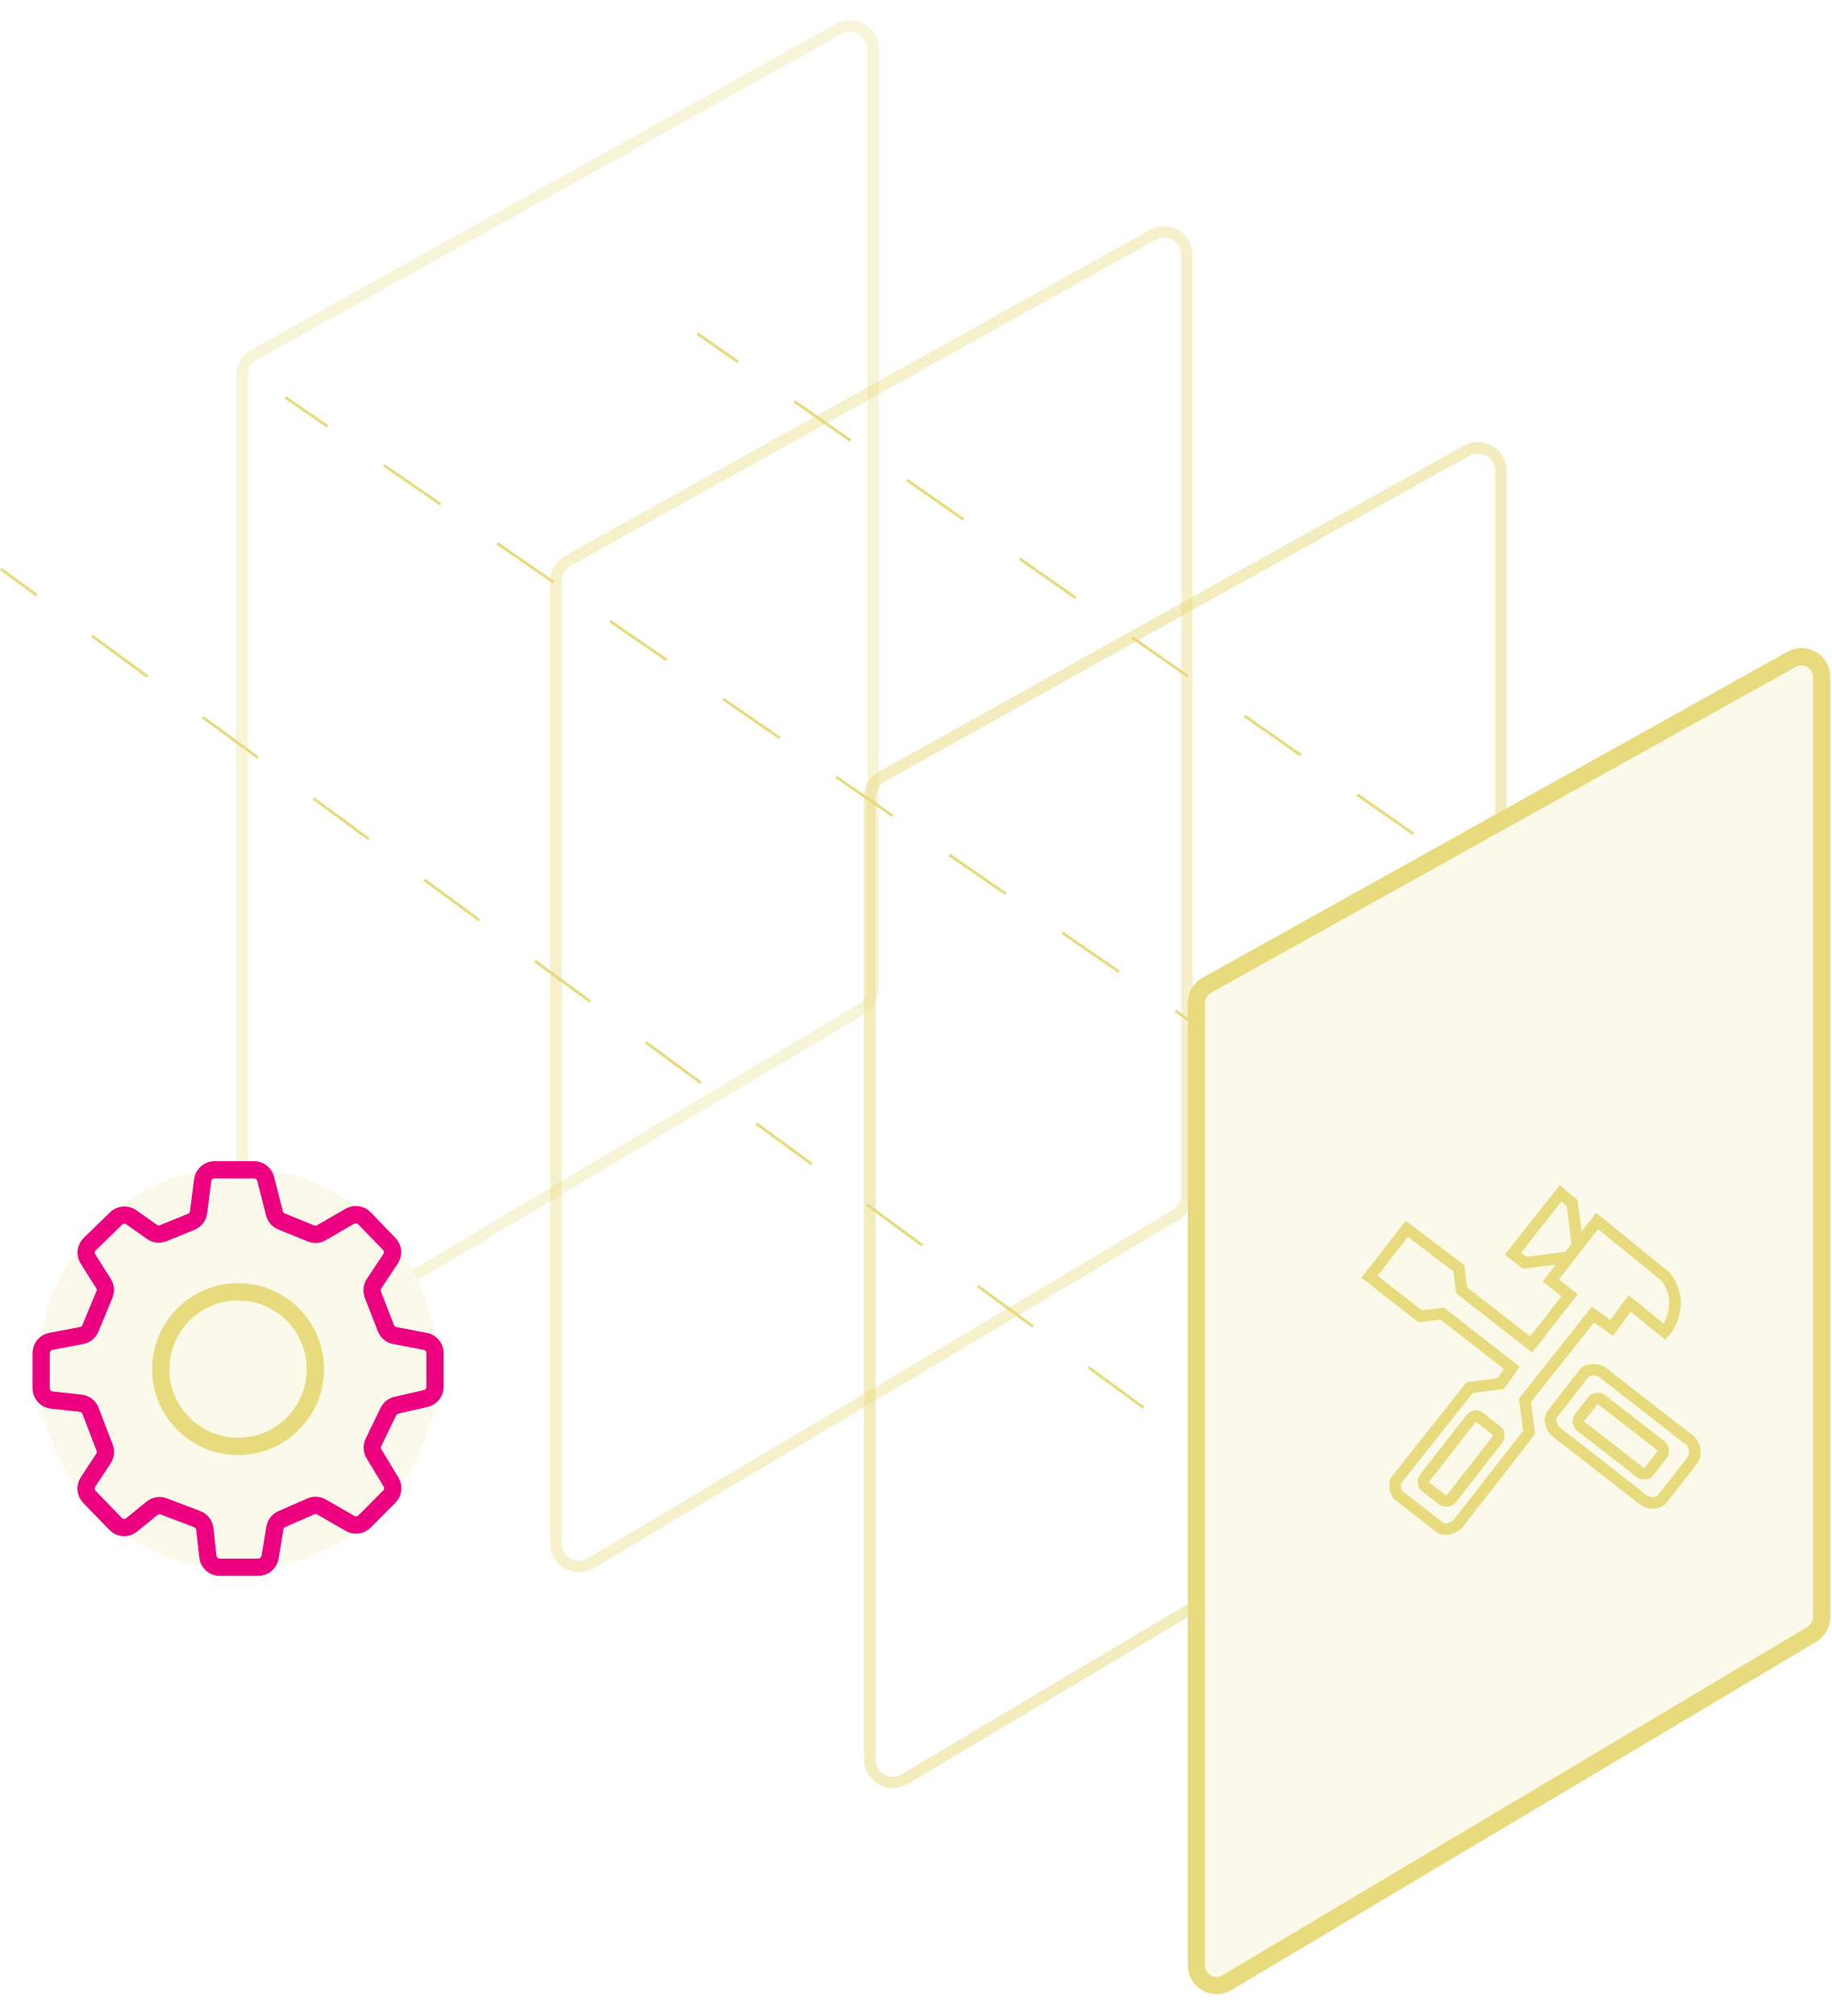
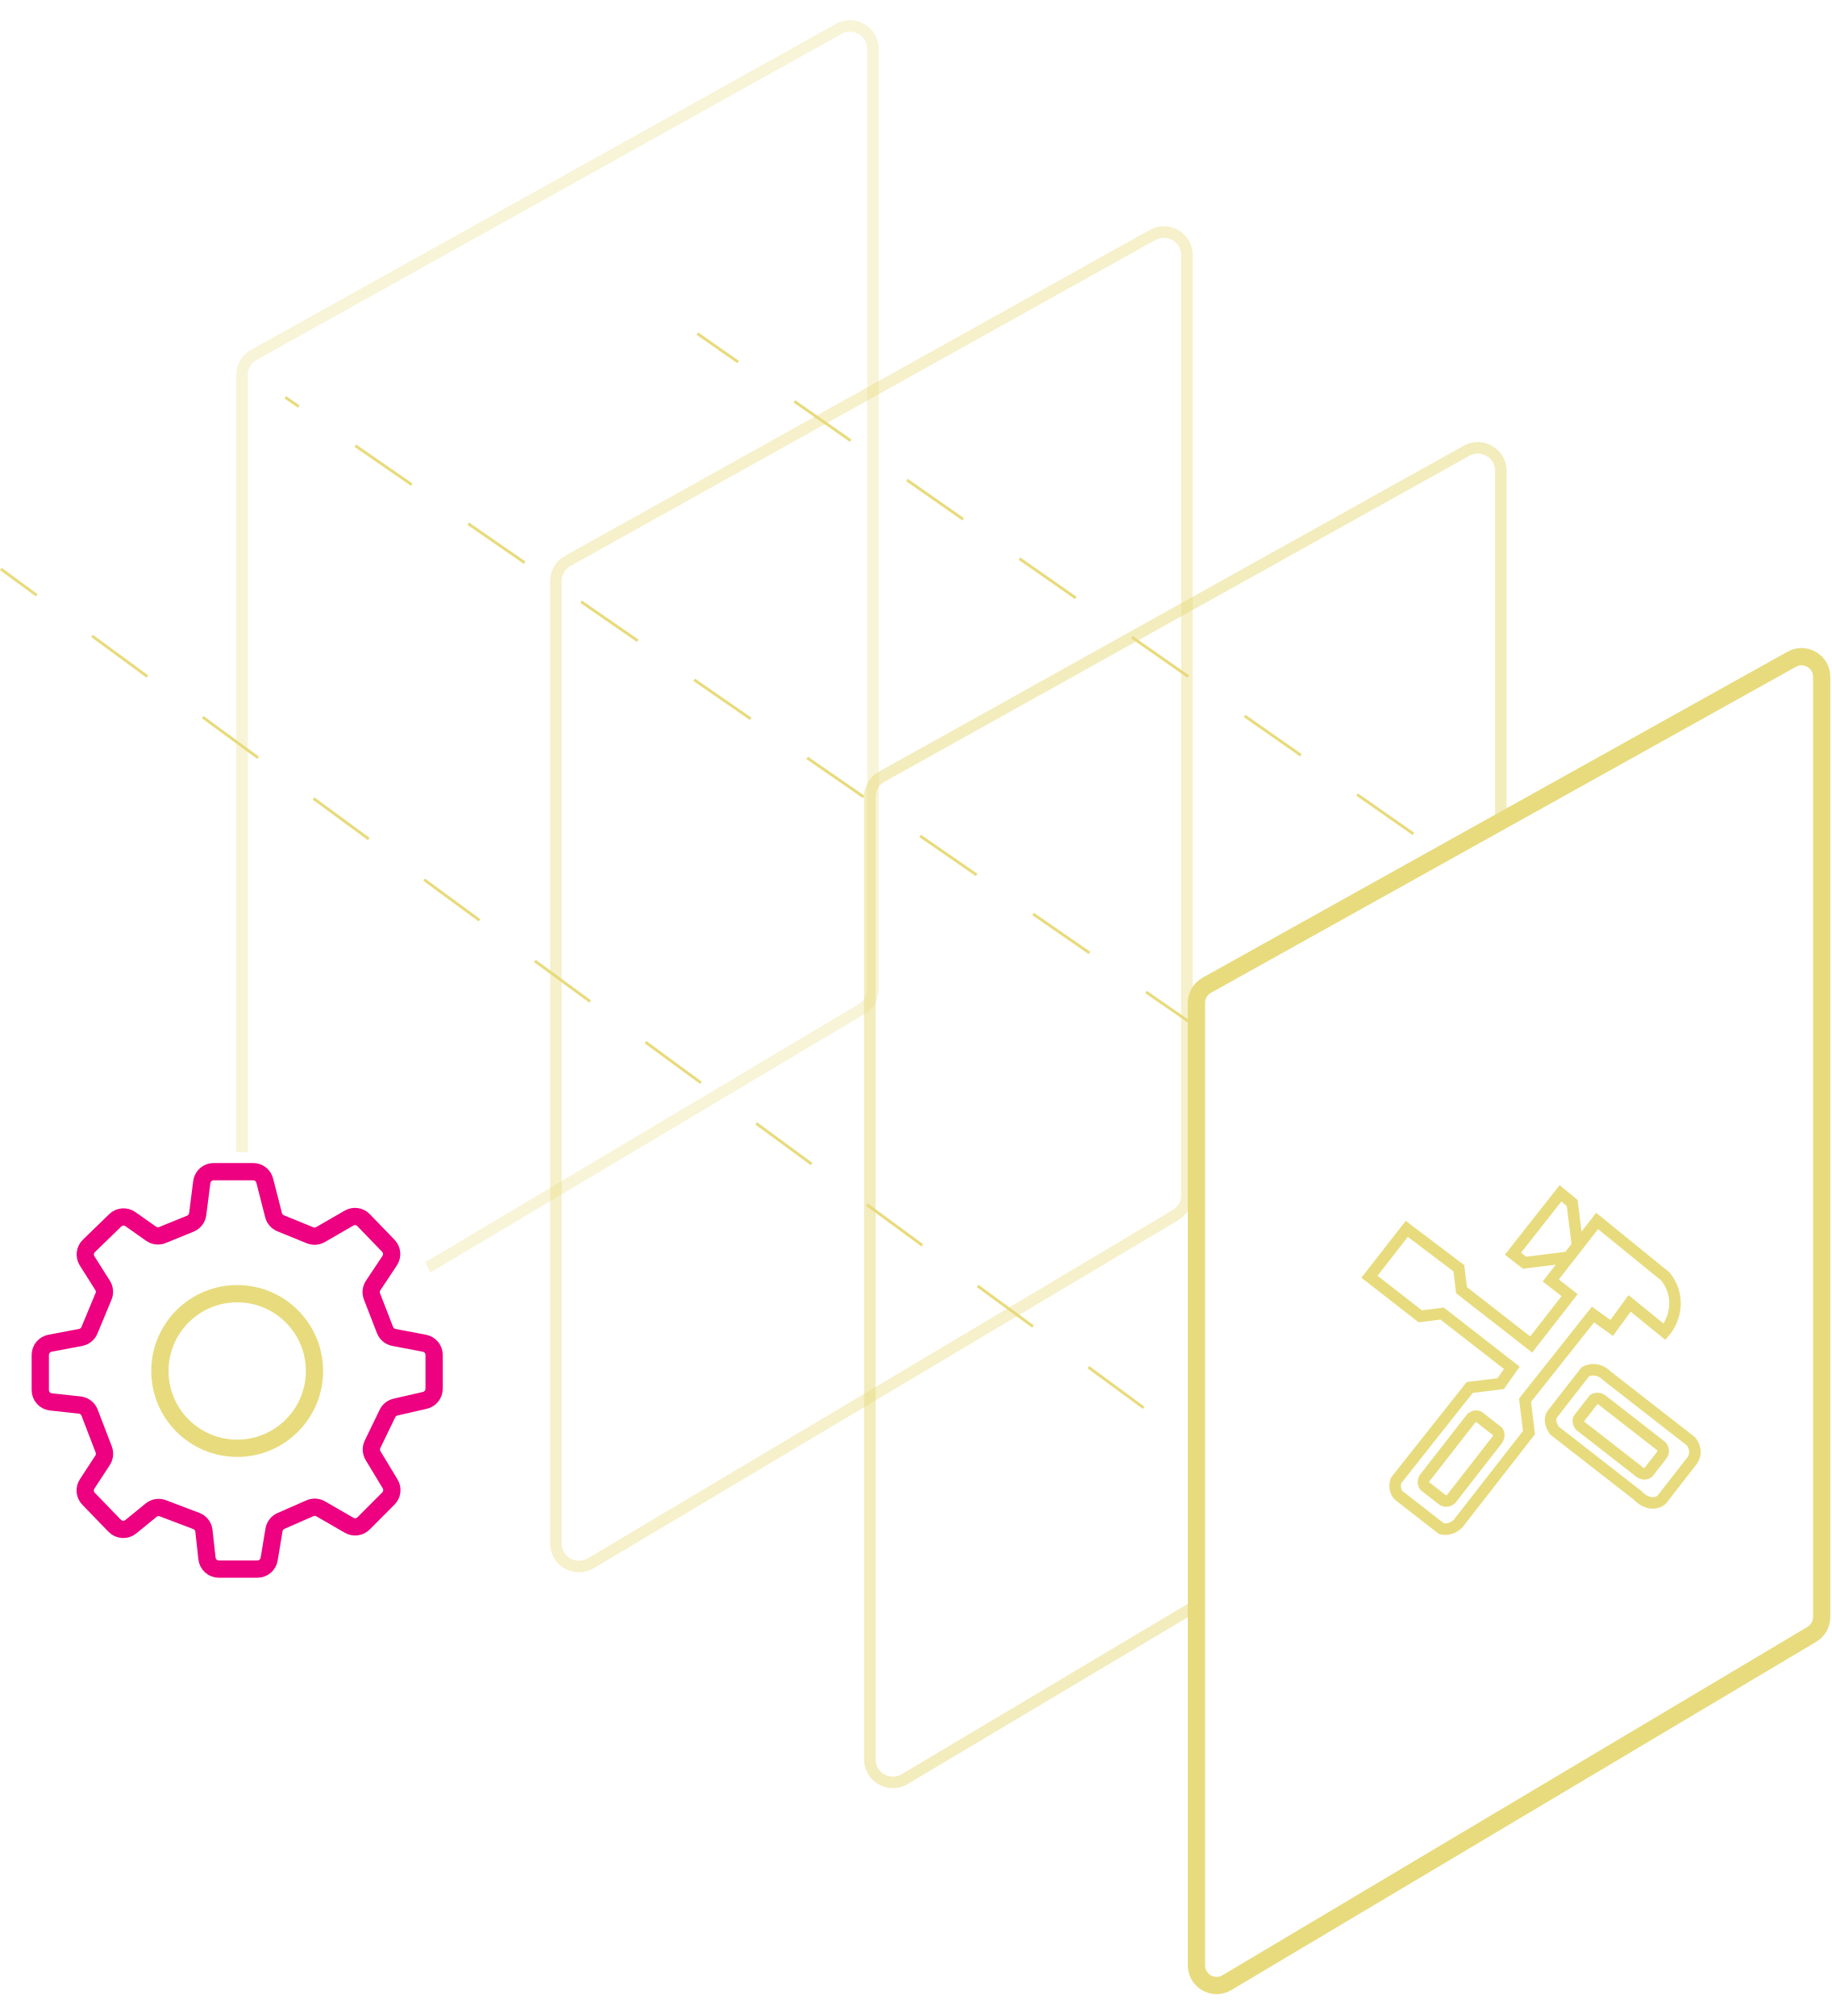
<svg xmlns="http://www.w3.org/2000/svg" width="318" height="350" viewBox="0 0 318 350" fill="none">
-   <path d="M245.403 144.768L121.072 57.906" stroke="#E8DB7D" stroke-width="0.5" stroke-dasharray="11.92 11.92" />
-   <path d="M213.896 182.237L49.54 68.977" stroke="#E8DB7D" stroke-width="0.5" stroke-dasharray="11.92 11.92" />
-   <path d="M198.566 244.406L0.148 98.785" stroke="#E8DB7D" stroke-width="0.5" stroke-dasharray="11.92 11.92" />
-   <path d="M260.584 81.744C260.584 78.692 257.303 76.764 254.637 78.25L153.08 134.844C151.813 135.55 151.026 136.887 151.026 138.338V305.436C151.026 308.539 154.407 310.46 157.073 308.872L258.631 248.403C259.842 247.682 260.584 246.376 260.584 244.967V81.744Z" stroke="#E8DB7D" stroke-opacity="0.5" stroke-width="2" />
-   <path d="M206.082 44.275C206.082 41.223 202.801 39.296 200.135 40.781L98.578 97.375C97.311 98.081 96.524 99.418 96.524 100.869V267.967C96.524 271.07 99.905 272.991 102.571 271.403L204.129 210.935C205.34 210.213 206.082 208.908 206.082 207.498V44.275Z" stroke="#E8DB7D" stroke-opacity="0.4" stroke-width="2" />
-   <path d="M151.581 8.51C151.581 5.458 148.3 3.53 145.634 5.016L44.077 61.609C42.81 62.316 42.023 63.653 42.023 65.103V232.201C42.023 235.304 45.404 237.225 48.07 235.638L149.628 175.169C150.839 174.448 151.581 173.142 151.581 171.732V8.51Z" stroke="#E8DB7D" stroke-opacity="0.3" stroke-width="2" />
-   <path d="M316.288 117.514C316.288 114.843 313.417 113.157 311.084 114.457L209.527 171.05C208.418 171.668 207.73 172.838 207.73 174.107V341.205C207.73 343.92 210.689 345.602 213.021 344.213L314.579 283.743C315.639 283.112 316.288 281.97 316.288 280.736V117.514Z" fill="#FBF9E9" stroke="#E8DB7D" stroke-width="3" />
-   <path d="M264.705 219.221L272.323 218.275L273.893 216.26L272.975 208.866L270.945 207.172L262.69 217.65L264.705 219.221Z" stroke="#E8DB7D" stroke-width="2" />
-   <path d="M275.246 238.161L269.554 245.466C268.789 246.447 269.476 247.817 269.915 248.379L284.272 259.565C286.152 261.516 287.856 260.941 288.472 260.409L293.575 253.861C294.853 252.428 294.11 250.837 293.578 250.22L278.97 238.837C277.515 237.379 275.881 237.779 275.246 238.161Z" stroke="#E8DB7D" stroke-width="2" />
-   <path d="M276.734 242.949L274.188 246.213C273.846 246.652 274.153 247.264 274.349 247.515L284.297 255.261C285.138 256.132 285.9 255.875 286.176 255.637L288.459 252.711C289.03 252.071 288.698 251.36 288.46 251.084L278.4 243.251C277.749 242.6 277.018 242.778 276.734 242.949Z" stroke="#E8DB7D" stroke-width="2" />
-   <path d="M260.062 248.552L256.797 246.005C256.359 245.663 255.747 245.97 255.496 246.167L247.75 256.114C246.879 256.955 247.136 257.717 247.373 257.993L250.3 260.276C250.94 260.848 251.651 260.515 251.927 260.278L259.76 250.217C260.411 249.567 260.232 248.836 260.062 248.552Z" stroke="#E8DB7D" stroke-width="2" />
-   <path d="M289.015 231.223L282.942 226.288L279.83 230.542L276.583 228.215L264.78 243.103L265.475 248.705L264.297 250.216L253.11 264.573C251.967 265.625 250.729 265.551 250.253 265.382L243.201 259.887C242.014 259.124 242.167 257.664 242.391 257.03L255.176 240.882L260.554 240.215L262.488 237.472L250.398 228.052L246.589 228.524L237.774 221.655L244.25 213.343L253.29 220.185L253.763 223.994L265.853 233.414L272.525 224.851L269.251 222.299L277.298 211.973L289.191 221.645C292.235 225.636 290.342 229.693 289.015 231.223Z" stroke="#E8DB7D" stroke-width="2" />
-   <rect width="69.208" height="69.83" rx="34.604" transform="matrix(-1 0 0 1 75.9395 202.676)" fill="#FBF9E9" />
-   <path d="M48.938 263.729L53.964 261.525C54.567 261.26 55.261 261.298 55.832 261.628L60.778 264.483C61.591 264.952 62.618 264.816 63.281 264.151L67.587 259.834C68.259 259.16 68.385 258.114 67.893 257.299L64.93 252.396C64.567 251.796 64.532 251.054 64.837 250.422L67.422 245.078C67.695 244.512 68.211 244.101 68.824 243.961L73.916 242.794C74.858 242.578 75.525 241.74 75.525 240.774V234.911C75.525 233.916 74.817 233.061 73.84 232.875L68.546 231.871C67.843 231.738 67.259 231.252 67.001 230.585L64.737 224.748C64.493 224.12 64.57 223.412 64.943 222.851L67.809 218.541C68.347 217.731 68.25 216.655 67.574 215.955L63.281 211.507C62.62 210.822 61.578 210.675 60.754 211.151L55.802 214.01C55.248 214.33 54.577 214.376 53.985 214.134L48.878 212.054C48.27 211.806 47.815 211.285 47.652 210.648L46.118 204.649C45.883 203.731 45.057 203.09 44.11 203.09H37.242C36.2 203.09 35.319 203.865 35.187 204.899L34.476 210.46C34.381 211.202 33.894 211.834 33.202 212.116L28.359 214.089C27.705 214.356 26.96 214.27 26.383 213.863L22.797 211.333C21.982 210.758 20.874 210.845 20.159 211.54L15.585 215.982C14.882 216.665 14.753 217.747 15.277 218.575L17.969 222.837C18.328 223.407 18.389 224.116 18.13 224.739L15.684 230.625C15.416 231.269 14.842 231.735 14.157 231.865L8.832 232.875C7.854 233.061 7.146 233.916 7.146 234.911V241.005C7.146 242.063 7.943 242.951 8.995 243.065L13.997 243.607C14.77 243.691 15.43 244.199 15.709 244.925L18.163 251.324C18.402 251.946 18.327 252.643 17.963 253.2L15.284 257.301C14.754 258.111 14.856 259.18 15.529 259.875L20.067 264.568C20.816 265.342 22.033 265.414 22.867 264.732L26.382 261.861C26.956 261.392 27.736 261.265 28.428 261.528L34.233 263.73C34.961 264.006 35.472 264.666 35.558 265.439L36.091 270.247C36.207 271.296 37.094 272.091 38.15 272.091H44.84C45.853 272.091 46.718 271.358 46.884 270.358L47.727 265.287C47.842 264.596 48.297 264.01 48.938 263.729Z" stroke="#ED0180" stroke-width="3" stroke-linecap="round" />
-   <circle cx="14.919" cy="14.919" r="13.419" transform="matrix(-1 0 0 1 56.2539 222.773)" stroke="#E8DB7D" stroke-width="3" />
+   <path d="M245.402 144.77L121.071 57.908" stroke="#E8DB7D" stroke-width="0.5" stroke-dasharray="11.92 11.92" />
+   <path d="M208.787 179L49.539 68.978" stroke="#E8DB7D" stroke-width="0.5" stroke-dasharray="11.92 11.92" />
+   <path d="M198.566 244.404L0.148 98.783" stroke="#E8DB7D" stroke-width="0.5" stroke-dasharray="11.92 11.92" />
+   <path d="M206.082 44.276C206.082 41.224 202.801 39.297 200.135 40.782L98.578 97.376C97.311 98.082 96.524 99.419 96.524 100.87V267.968C96.524 271.071 99.905 272.992 102.571 271.404L204.129 210.936C205.34 210.214 206.082 208.909 206.082 207.499V44.276Z" stroke="#E8DB7D" stroke-opacity="0.4" stroke-width="2" />
+   <path d="M316.287 117.512C316.287 114.841 313.416 113.155 311.083 114.455L209.526 171.048C208.417 171.666 207.729 172.836 207.729 174.105V341.203C207.729 343.918 210.688 345.6 213.021 344.211L314.578 283.741C315.638 283.11 316.287 281.968 316.287 280.734V117.512Z" stroke="#E8DB7D" stroke-width="3" />
+   <path d="M261.584 81.746C261.584 77.931 257.483 75.522 254.15 77.379L152.593 133.972C151.009 134.854 150.026 136.526 150.026 138.34V305.437L150.039 305.797C150.29 309.462 154.356 311.656 157.585 309.733L206.23 280.768V278.441L156.562 308.015C154.562 309.206 152.026 307.764 152.026 305.437V138.34C152.026 137.252 152.616 136.248 153.566 135.719L255.124 79.126C257.124 78.012 259.584 79.457 259.584 81.746V141.435L261.584 140.321V81.746Z" fill="#E8DB7D" fill-opacity="0.5" />
+   <path d="M152.58 8.51C152.58 4.695 148.479 2.285 145.146 4.142L43.589 60.735C42.005 61.618 41.023 63.29 41.023 65.103V200.002C41.693 200.006 42.36 200.027 43.023 200.065V65.103C43.023 64.015 43.612 63.012 44.562 62.482L146.12 5.889C148.12 4.776 150.58 6.221 150.58 8.51V171.732C150.58 172.789 150.023 173.768 149.115 174.309L73.795 219.157C74.126 219.735 74.44 220.324 74.741 220.921L150.138 176.028C151.557 175.183 152.462 173.695 152.569 172.06L152.58 171.732V8.51Z" fill="#E8DB7D" fill-opacity="0.3" />
+   <path d="M264.704 219.222L272.322 218.276L273.892 216.261L272.974 208.867L270.944 207.173L262.689 217.651L264.704 219.222Z" stroke="#E8DB7D" stroke-width="2" />
+   <path d="M275.245 238.162L269.553 245.467C268.788 246.448 269.475 247.817 269.915 248.38L284.271 259.566C286.151 261.517 287.855 260.942 288.471 260.41L293.574 253.862C294.852 252.429 294.109 250.838 293.577 250.221L278.969 238.838C277.514 237.38 275.88 237.78 275.245 238.162Z" stroke="#E8DB7D" stroke-width="2" />
+   <path d="M276.733 242.951L274.187 246.215C273.845 246.654 274.152 247.266 274.348 247.517L284.296 255.263C285.137 256.134 285.899 255.877 286.175 255.639L288.458 252.713C289.03 252.073 288.697 251.361 288.459 251.086L278.399 243.253C277.748 242.601 277.017 242.78 276.733 242.951Z" stroke="#E8DB7D" stroke-width="2" />
+   <path d="M260.061 248.553L256.796 246.006C256.358 245.664 255.746 245.971 255.495 246.168L247.749 256.115C246.878 256.956 247.135 257.718 247.372 257.994L250.299 260.277C250.939 260.849 251.65 260.516 251.926 260.279L259.759 250.218C260.41 249.568 260.231 248.837 260.061 248.553Z" stroke="#E8DB7D" stroke-width="2" />
+   <path d="M289.014 231.223L282.941 226.288L279.829 230.542L276.582 228.215L264.779 243.103L265.474 248.705L264.296 250.216L253.11 264.573C251.966 265.625 250.728 265.551 250.252 265.382L243.2 259.887C242.013 259.124 242.166 257.664 242.39 257.03L255.175 240.882L260.553 240.215L262.487 237.472L250.398 228.052L246.588 228.524L237.773 221.655L244.25 213.343L253.289 220.185L253.762 223.994L265.852 233.414L272.524 224.851L269.25 222.299L277.297 211.973L289.19 221.645C292.234 225.636 290.341 229.693 289.014 231.223Z" stroke="#E8DB7D" stroke-width="2" />
+   <path d="M48.786 264.053L53.811 261.849C54.415 261.584 55.109 261.622 55.68 261.952L60.625 264.807C61.438 265.276 62.465 265.14 63.128 264.475L67.434 260.158C68.107 259.484 68.233 258.438 67.74 257.623L64.777 252.721C64.415 252.121 64.38 251.378 64.685 250.747L67.269 245.402C67.543 244.836 68.059 244.425 68.672 244.285L73.764 243.118C74.706 242.902 75.373 242.064 75.373 241.098V235.236C75.373 234.24 74.665 233.385 73.687 233.2L68.394 232.196C67.691 232.062 67.107 231.576 66.848 230.909L64.584 225.072C64.341 224.444 64.418 223.737 64.791 223.176L67.656 218.865C68.195 218.055 68.098 216.979 67.422 216.279L63.129 211.831C62.468 211.146 61.426 211 60.602 211.475L55.65 214.334C55.096 214.654 54.425 214.7 53.832 214.458L48.725 212.378C48.117 212.13 47.662 211.609 47.5 210.973L45.965 204.973C45.731 204.056 44.904 203.414 43.958 203.414H37.09C36.047 203.414 35.167 204.189 35.035 205.223L34.324 210.784C34.229 211.526 33.742 212.159 33.05 212.441L28.207 214.413C27.553 214.68 26.808 214.595 26.231 214.187L22.644 211.657C21.83 211.082 20.721 211.169 20.006 211.864L15.432 216.306C14.729 216.989 14.601 218.071 15.124 218.899L17.816 223.161C18.176 223.731 18.236 224.441 17.978 225.063L15.532 230.949C15.264 231.593 14.69 232.06 14.005 232.19L8.68 233.2C7.702 233.385 6.994 234.24 6.994 235.236V241.329C6.994 242.387 7.791 243.275 8.843 243.389L13.845 243.931C14.617 244.015 15.278 244.524 15.556 245.249L18.011 251.649C18.249 252.27 18.175 252.967 17.811 253.524L15.131 257.625C14.602 258.435 14.704 259.504 15.376 260.199L19.915 264.892C20.664 265.667 21.881 265.738 22.715 265.056L26.23 262.185C26.804 261.716 27.584 261.589 28.276 261.852L34.081 264.054C34.808 264.33 35.32 264.99 35.406 265.764L35.938 270.571C36.055 271.621 36.942 272.415 37.998 272.415H44.687C45.7 272.415 46.565 271.682 46.731 270.683L47.574 265.611C47.689 264.92 48.145 264.334 48.786 264.053Z" stroke="#ED0180" stroke-width="3" stroke-linecap="round" />
+   <circle cx="14.919" cy="14.919" r="13.419" transform="matrix(-1 0 0 1 56.1016 223.1)" stroke="#E8DB7D" stroke-width="3" />
</svg>
